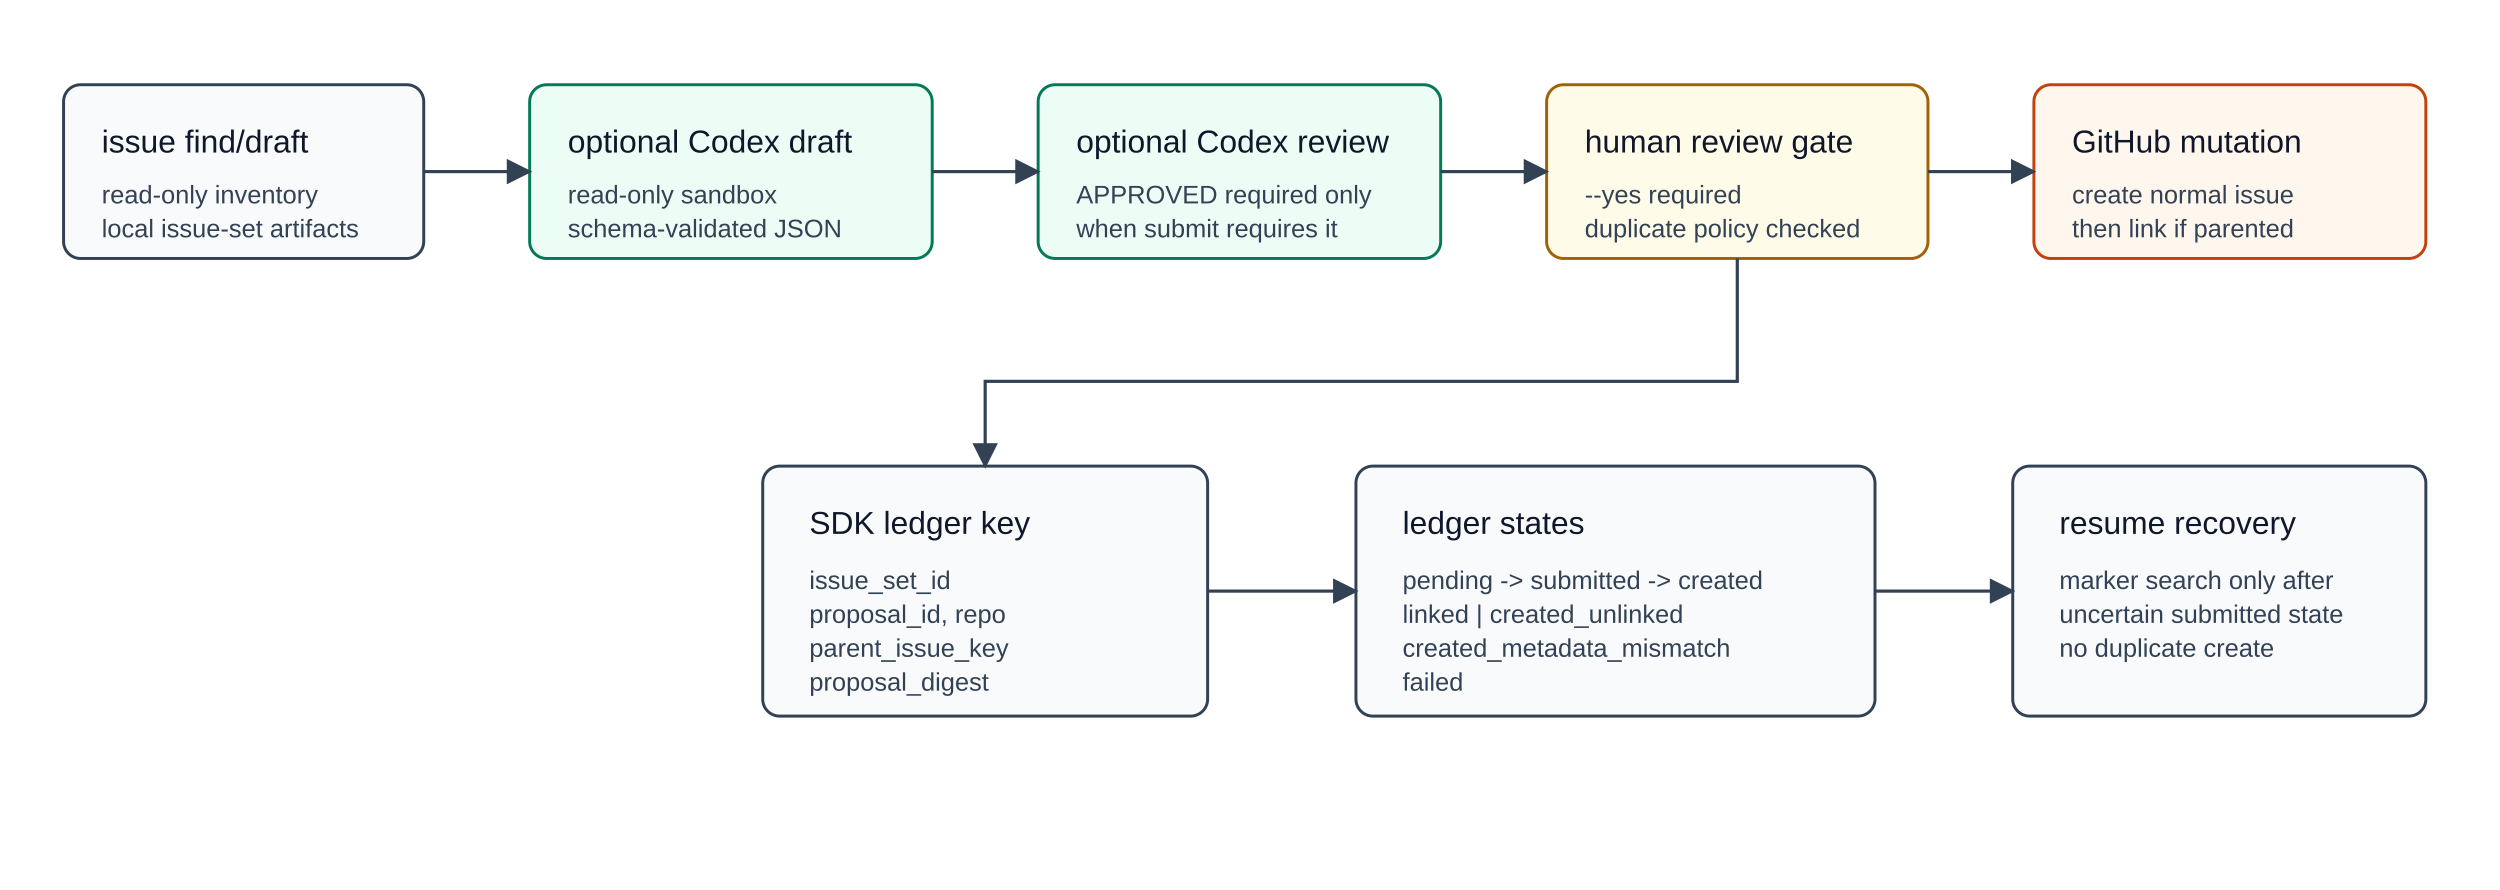
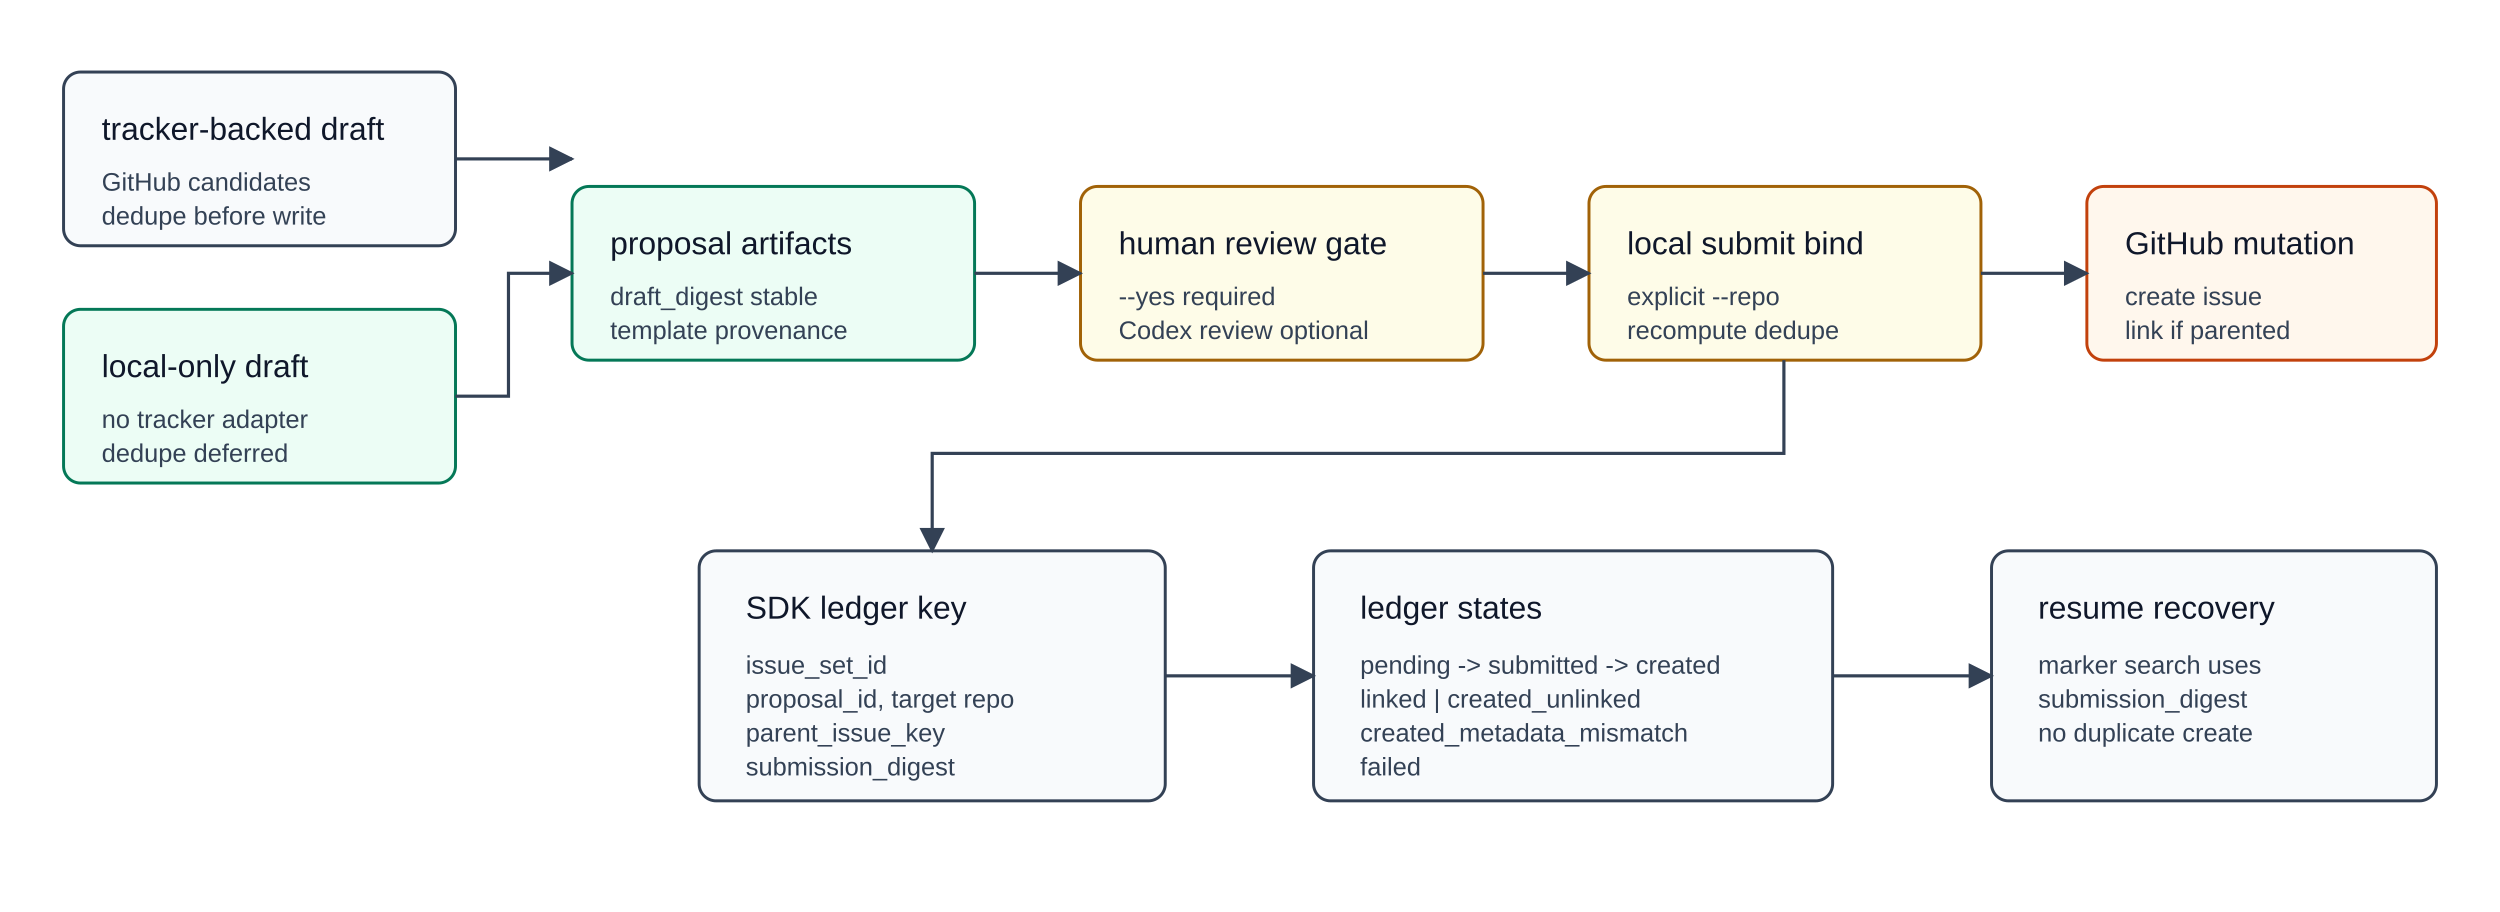
- <svg xmlns="http://www.w3.org/2000/svg" width="1180" height="420" viewBox="0 0 1180 420" role="img" aria-labelledby="title desc">
-   <style>
-     .box { fill:#f8fafc; stroke:#334155; stroke-width:1.4; rx:8; }
-     .mut { fill:#fff7ed; stroke:#c2410c; stroke-width:1.4; rx:8; }
-     .safe { fill:#ecfdf5; stroke:#047857; stroke-width:1.4; rx:8; }
-     .warn { fill:#fefce8; stroke:#a16207; stroke-width:1.4; rx:8; }
-     .text { font-family:Arial, sans-serif; font-size:15px; fill:#0f172a; }
-     .small { font-family:Arial, sans-serif; font-size:12px; fill:#334155; }
-     .arrow { stroke:#334155; stroke-width:1.5; fill:none; marker-end:url(#arrow); }
-   </style>
+ <svg xmlns="http://www.w3.org/2000/svg" width="1180" height="430" viewBox="0 0 1180 430" role="img" aria-labelledby="title desc">
+   <style>.box{fill:#f8fafc;stroke:#334155;stroke-width:1.4;rx:8}.mut{fill:#fff7ed;stroke:#c2410c;stroke-width:1.4;rx:8}.safe{fill:#ecfdf5;stroke:#047857;stroke-width:1.4;rx:8}.warn{fill:#fefce8;stroke:#a16207;stroke-width:1.4;rx:8}.text{font-family:Arial,sans-serif;font-size:15px;fill:#0f172a}.small{font-family:Arial,sans-serif;font-size:12px;fill:#334155}.arrow{stroke:#334155;stroke-width:1.5;fill:none;marker-end:url(#arrow)}</style>
  <defs>
    <marker id="arrow" viewBox="0 0 10 10" refX="9" refY="5" markerWidth="8" markerHeight="8" orient="auto-start-reverse">
      <path d="M 0 0 L 10 5 L 0 10 z" fill="#334155" />
    </marker>
  </defs>
-   <rect x="30" y="40" width="170" height="82" class="box" />
-   <text x="48" y="72" class="text">issue find/draft</text>
-   <text x="48" y="96" class="small">read-only inventory</text>
-   <text x="48" y="112" class="small">local issue-set artifacts</text>
-   <rect x="250" y="40" width="190" height="82" class="safe" />
-   <text x="268" y="72" class="text">optional Codex draft</text>
-   <text x="268" y="96" class="small">read-only sandbox</text>
-   <text x="268" y="112" class="small">schema-validated JSON</text>
-   <rect x="490" y="40" width="190" height="82" class="safe" />
-   <text x="508" y="72" class="text">optional Codex review</text>
-   <text x="508" y="96" class="small">APPROVED required only</text>
-   <text x="508" y="112" class="small">when submit requires it</text>
-   <rect x="730" y="40" width="180" height="82" class="warn" />
-   <text x="748" y="72" class="text">human review gate</text>
-   <text x="748" y="96" class="small">--yes required</text>
-   <text x="748" y="112" class="small">duplicate policy checked</text>
-   <rect x="960" y="40" width="185" height="82" class="mut" />
-   <text x="978" y="72" class="text">GitHub mutation</text>
-   <text x="978" y="96" class="small">create normal issue</text>
-   <text x="978" y="112" class="small">then link if parented</text>
-   <rect x="360" y="220" width="210" height="118" class="box" />
-   <text x="382" y="252" class="text">SDK ledger key</text>
-   <text x="382" y="278" class="small">issue_set_id</text>
-   <text x="382" y="294" class="small">proposal_id, repo</text>
-   <text x="382" y="310" class="small">parent_issue_key</text>
-   <text x="382" y="326" class="small">proposal_digest</text>
-   <rect x="640" y="220" width="245" height="118" class="box" />
-   <text x="662" y="252" class="text">ledger states</text>
-   <text x="662" y="278" class="small">pending -&gt; submitted -&gt; created</text>
-   <text x="662" y="294" class="small">linked | created_unlinked</text>
-   <text x="662" y="310" class="small">created_metadata_mismatch</text>
-   <text x="662" y="326" class="small">failed</text>
-   <rect x="950" y="220" width="195" height="118" class="box" />
-   <text x="972" y="252" class="text">resume recovery</text>
-   <text x="972" y="278" class="small">marker search only after</text>
-   <text x="972" y="294" class="small">uncertain submitted state</text>
-   <text x="972" y="310" class="small">no duplicate create</text>
-   <path d="M200 81 H250" class="arrow" />
-   <path d="M440 81 H490" class="arrow" />
-   <path d="M680 81 H730" class="arrow" />
-   <path d="M910 81 H960" class="arrow" />
-   <path d="M820 122 V180 H465 V220" class="arrow" />
-   <path d="M570 279 H640" class="arrow" />
-   <path d="M885 279 H950" class="arrow" />
+   <rect x="30" y="34" width="185" height="82" class="box" />
+   <text x="48" y="66" class="text">tracker-backed draft</text>
+   <text x="48" y="90" class="small">GitHub candidates</text>
+   <text x="48" y="106" class="small">dedupe before write</text>
+   <rect x="30" y="146" width="185" height="82" class="safe" />
+   <text x="48" y="178" class="text">local-only draft</text>
+   <text x="48" y="202" class="small">no tracker adapter</text>
+   <text x="48" y="218" class="small">dedupe deferred</text>
+   <rect x="270" y="88" width="190" height="82" class="safe" />
+   <text x="288" y="120" class="text">proposal artifacts</text>
+   <text x="288" y="144" class="small">draft_digest stable</text>
+   <text x="288" y="160" class="small">template provenance</text>
+   <rect x="510" y="88" width="190" height="82" class="warn" />
+   <text x="528" y="120" class="text">human review gate</text>
+   <text x="528" y="144" class="small">--yes required</text>
+   <text x="528" y="160" class="small">Codex review optional</text>
+   <rect x="750" y="88" width="185" height="82" class="warn" />
+   <text x="768" y="120" class="text">local submit bind</text>
+   <text x="768" y="144" class="small">explicit --repo</text>
+   <text x="768" y="160" class="small">recompute dedupe</text>
+   <rect x="985" y="88" width="165" height="82" class="mut" />
+   <text x="1003" y="120" class="text">GitHub mutation</text>
+   <text x="1003" y="144" class="small">create issue</text>
+   <text x="1003" y="160" class="small">link if parented</text>
+   <rect x="330" y="260" width="220" height="118" class="box" />
+   <text x="352" y="292" class="text">SDK ledger key</text>
+   <text x="352" y="318" class="small">issue_set_id</text>
+   <text x="352" y="334" class="small">proposal_id, target repo</text>
+   <text x="352" y="350" class="small">parent_issue_key</text>
+   <text x="352" y="366" class="small">submission_digest</text>
+   <rect x="620" y="260" width="245" height="118" class="box" />
+   <text x="642" y="292" class="text">ledger states</text>
+   <text x="642" y="318" class="small">pending -&gt; submitted -&gt; created</text>
+   <text x="642" y="334" class="small">linked | created_unlinked</text>
+   <text x="642" y="350" class="small">created_metadata_mismatch</text>
+   <text x="642" y="366" class="small">failed</text>
+   <rect x="940" y="260" width="210" height="118" class="box" />
+   <text x="962" y="292" class="text">resume recovery</text>
+   <text x="962" y="318" class="small">marker search uses</text>
+   <text x="962" y="334" class="small">submission_digest</text>
+   <text x="962" y="350" class="small">no duplicate create</text>
+   <path d="M215 75 H270" class="arrow" />
+   <path d="M215 187 H240 V129 H270" class="arrow" />
+   <path d="M460 129 H510" class="arrow" />
+   <path d="M700 129 H750" class="arrow" />
+   <path d="M935 129 H985" class="arrow" />
+   <path d="M842 170 V214 H440 V260" class="arrow" />
+   <path d="M550 319 H620" class="arrow" />
+   <path d="M865 319 H940" class="arrow" />
</svg>
